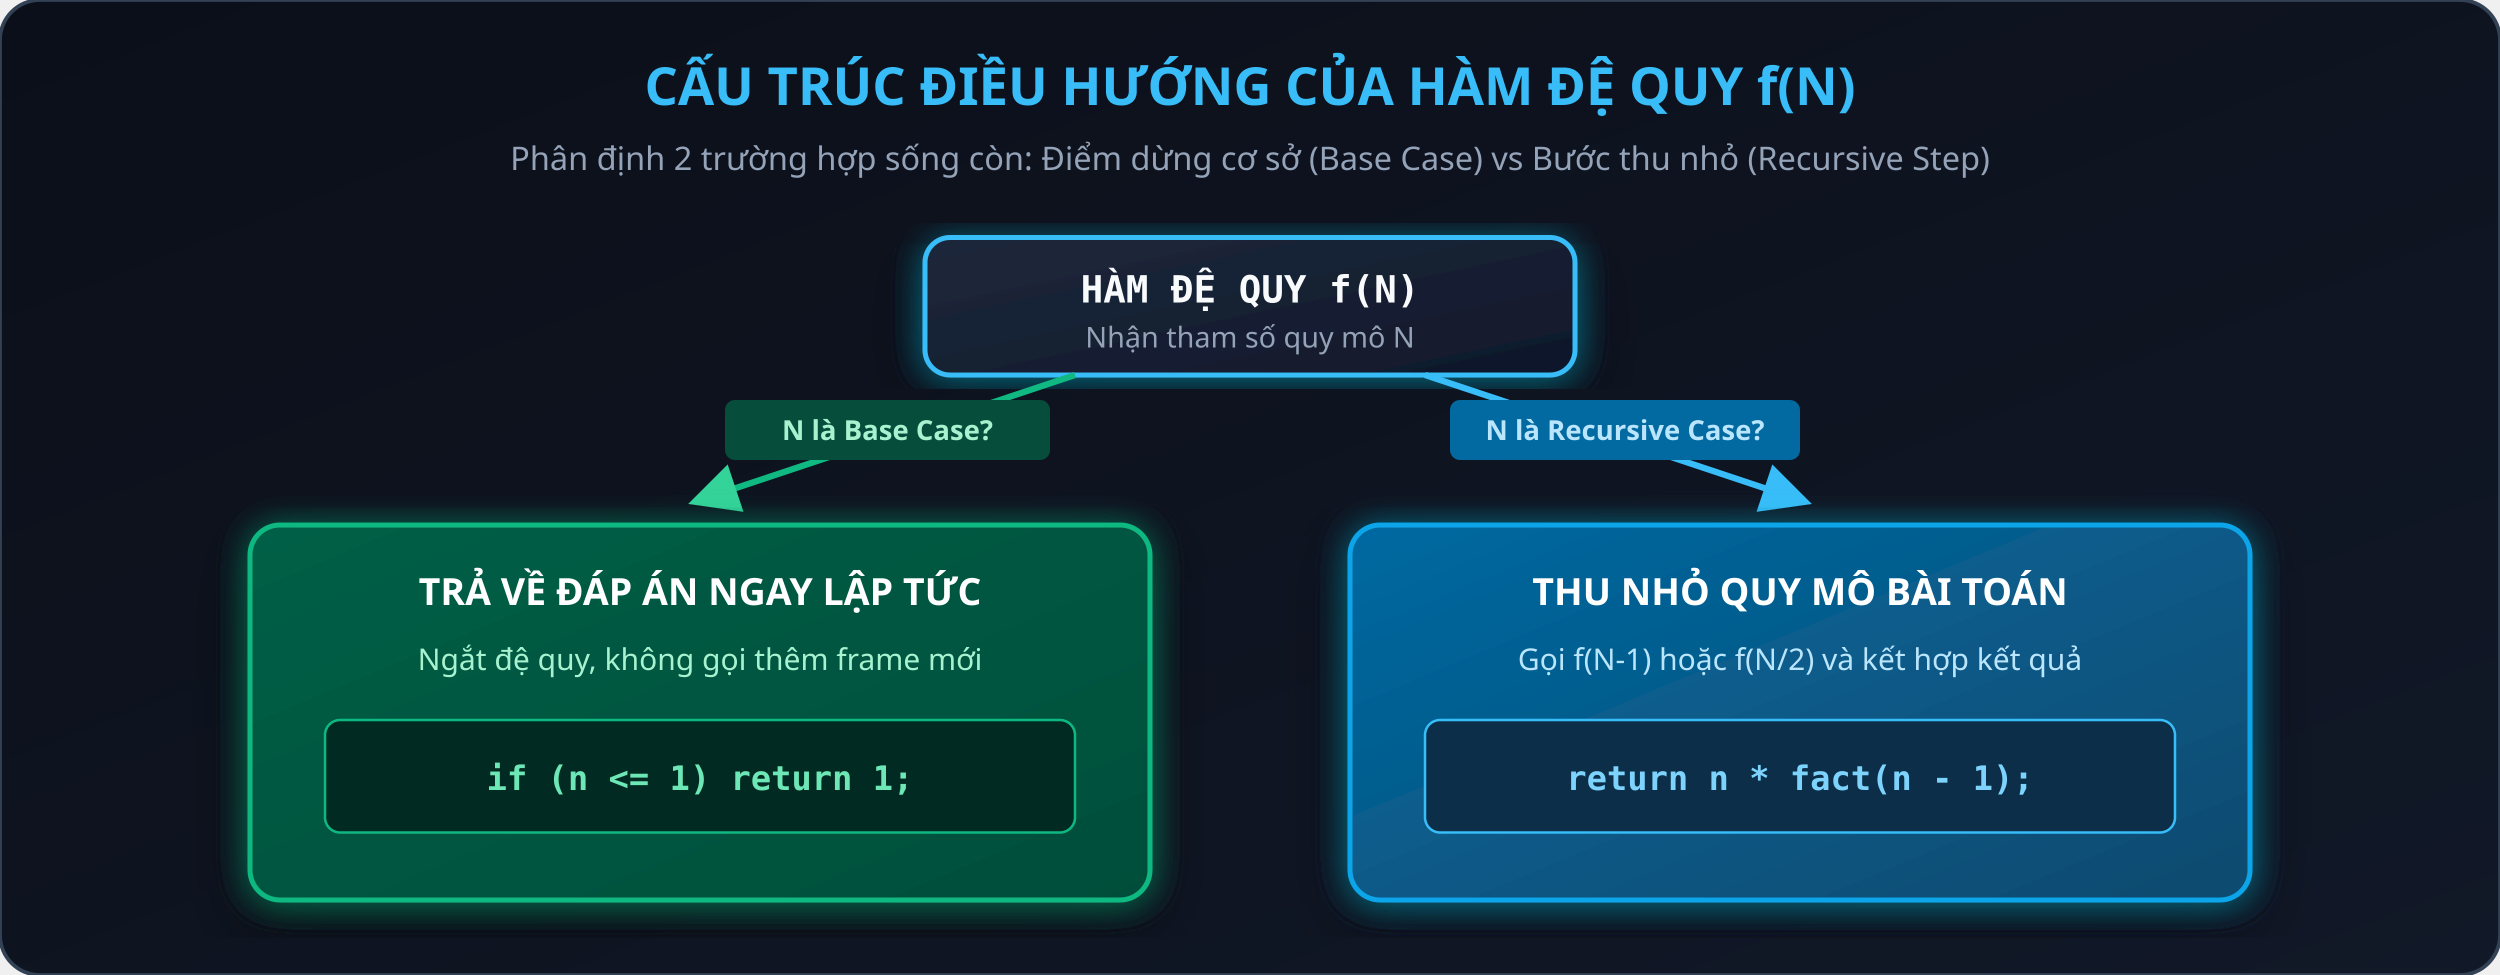
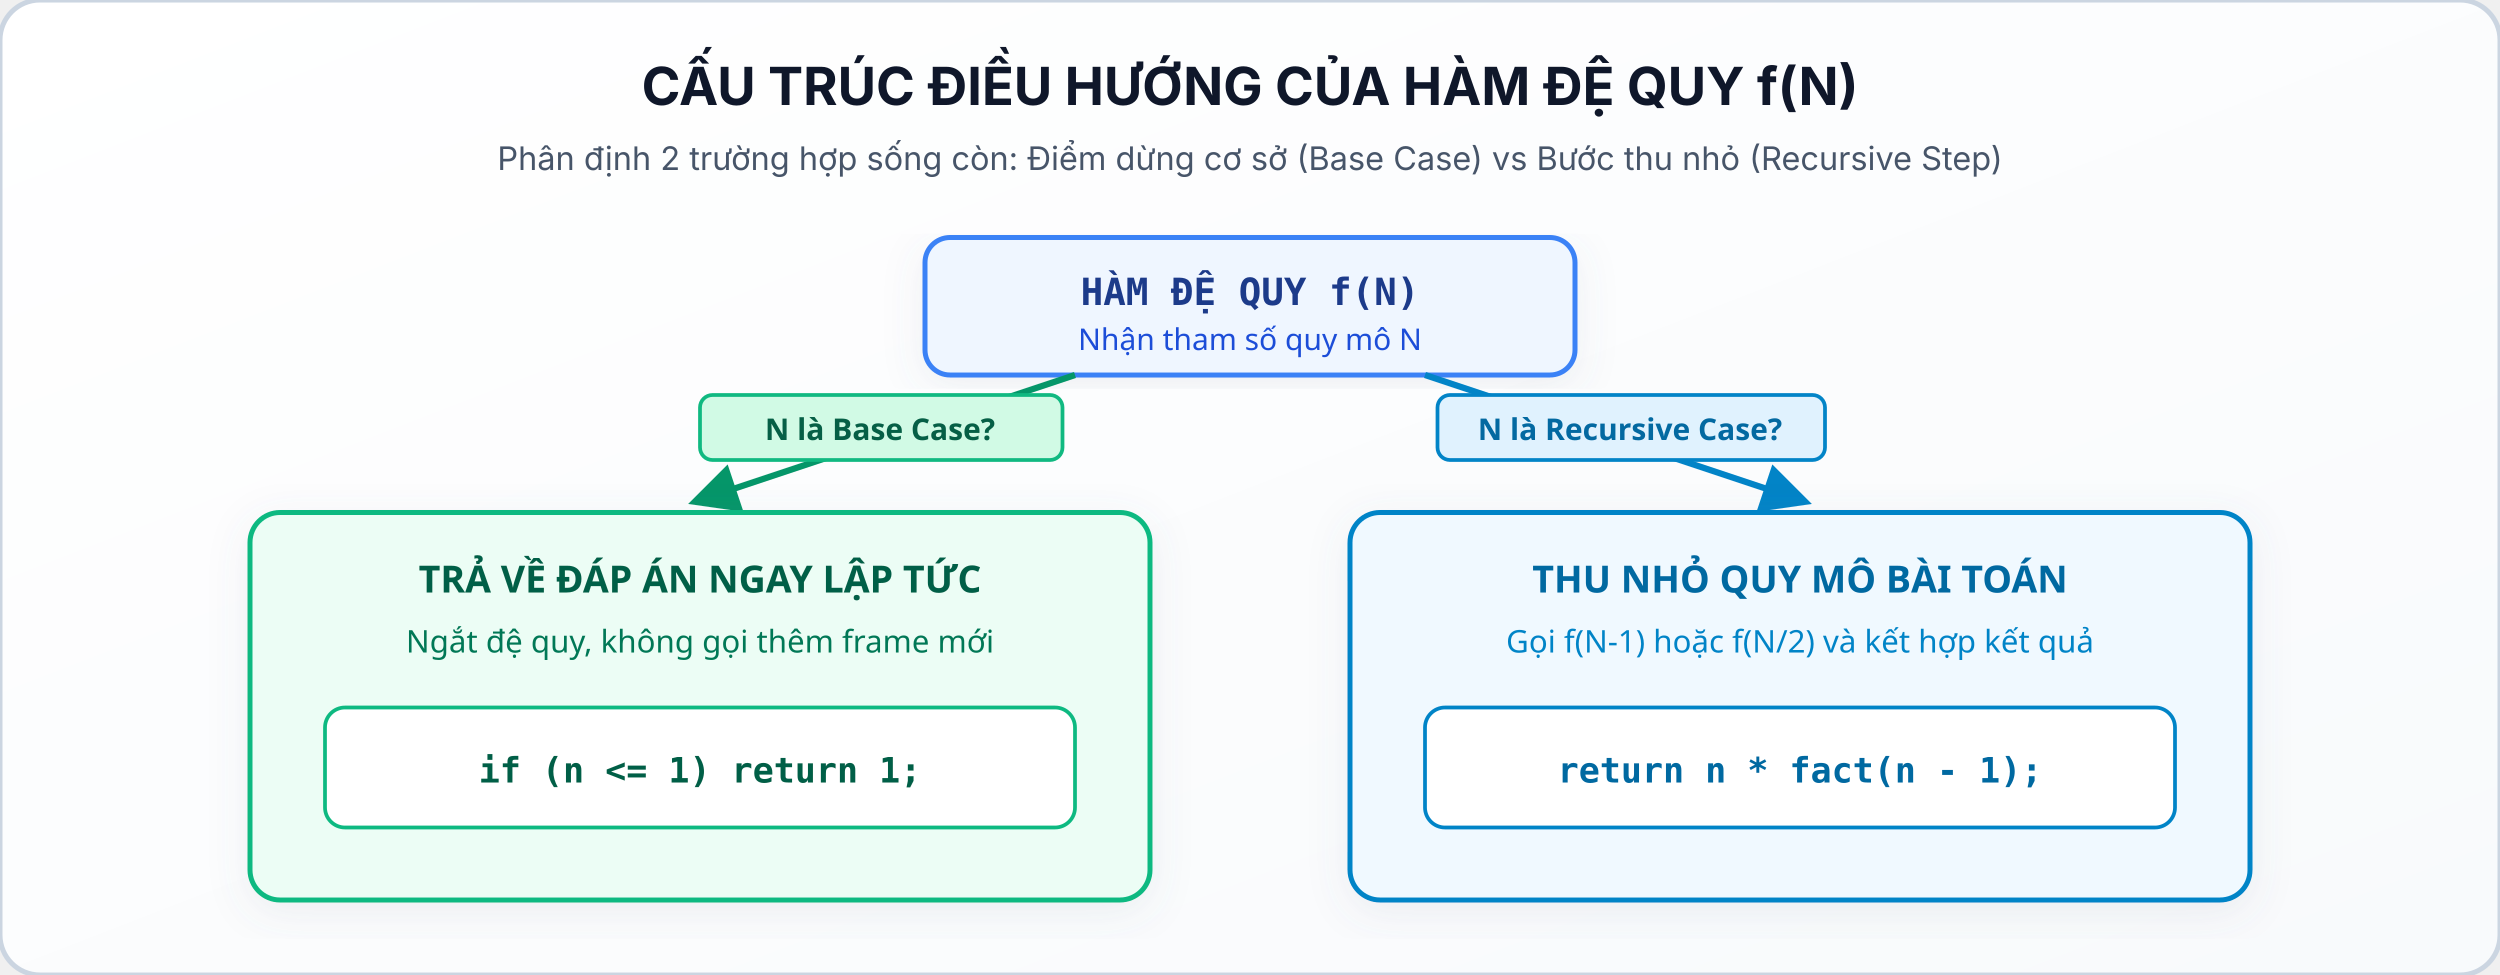
<svg xmlns="http://www.w3.org/2000/svg" viewBox="0 0 1000 390" width="100%" height="100%">
  <defs>
    <linearGradient id="bgGrad" x1="0%" y1="0%" x2="100%" y2="100%">
-       <stop offset="0%" stop-color="#0b0f19" />
-       <stop offset="100%" stop-color="#111827" />
+       <stop offset="0%" stop-color="#FFFFFF" />
+       <stop offset="100%" stop-color="#F8FAFC" />
    </linearGradient>
-     <linearGradient id="blueCard" x1="0%" y1="0%" x2="100%" y2="100%">
-       <stop offset="0%" stop-color="#1e293b" />
-       <stop offset="100%" stop-color="#0f172a" />
-     </linearGradient>
-     <linearGradient id="cyanCard" x1="0%" y1="0%" x2="100%" y2="100%">
-       <stop offset="0%" stop-color="#0369a1" />
-       <stop offset="100%" stop-color="#0c4a6e" />
-     </linearGradient>
-     <linearGradient id="greenCard" x1="0%" y1="0%" x2="100%" y2="100%">
-       <stop offset="0%" stop-color="#065f46" />
-       <stop offset="100%" stop-color="#064e3b" />
-     </linearGradient>
-     <linearGradient id="purpleCard" x1="0%" y1="0%" x2="100%" y2="100%">
-       <stop offset="0%" stop-color="#581c87" />
-       <stop offset="100%" stop-color="#3b0764" />
-     </linearGradient>
-     <linearGradient id="redCard" x1="0%" y1="0%" x2="100%" y2="100%">
-       <stop offset="0%" stop-color="#991b1b" />
-       <stop offset="100%" stop-color="#7f1d1d" />
-     </linearGradient>
-     <linearGradient id="amberCard" x1="0%" y1="0%" x2="100%" y2="100%">
-       <stop offset="0%" stop-color="#9a3412" />
-       <stop offset="100%" stop-color="#7c2d12" />
-     </linearGradient>
-     <filter id="glowCyan" x="-20%" y="-20%" width="140%" height="140%">
-       <feDropShadow dx="0" dy="0" stdDeviation="6" flood-color="#06b6d4" flood-opacity="0.4" />
-     </filter>
-     <filter id="glowGreen" x="-20%" y="-20%" width="140%" height="140%">
-       <feDropShadow dx="0" dy="0" stdDeviation="6" flood-color="#10b981" flood-opacity="0.4" />
-     </filter>
-     <filter id="glowAmber" x="-20%" y="-20%" width="140%" height="140%">
-       <feDropShadow dx="0" dy="0" stdDeviation="6" flood-color="#f59e0b" flood-opacity="0.4" />
-     </filter>
-     <filter id="glowPurple" x="-20%" y="-20%" width="140%" height="140%">
-       <feDropShadow dx="0" dy="0" stdDeviation="6" flood-color="#a855f7" flood-opacity="0.4" />
-     </filter>
    <filter id="cardShadow" x="-10%" y="-10%" width="120%" height="120%">
-       <feDropShadow dx="0" dy="8" stdDeviation="12" flood-color="#000000" flood-opacity="0.6" />
+       <feDropShadow dx="0" dy="4" stdDeviation="8" flood-color="#64748B" flood-opacity="0.1" />
    </filter>
    <marker id="arrowCyan" markerWidth="8" markerHeight="8" refX="6" refY="4" orient="auto">
-       <path d="M 0 0 L 8 4 L 0 8 Z" fill="#38bdf8" />
+       <path d="M 0 0 L 8 4 L 0 8 Z" fill="#0284C7" />
    </marker>
    <marker id="arrowGreen" markerWidth="8" markerHeight="8" refX="6" refY="4" orient="auto">
-       <path d="M 0 0 L 8 4 L 0 8 Z" fill="#34d399" />
-     </marker>
-     <marker id="arrowAmber" markerWidth="8" markerHeight="8" refX="6" refY="4" orient="auto">
-       <path d="M 0 0 L 8 4 L 0 8 Z" fill="#fbbf24" />
-     </marker>
-     <marker id="arrowPurple" markerWidth="8" markerHeight="8" refX="6" refY="4" orient="auto">
-       <path d="M 0 0 L 8 4 L 0 8 Z" fill="#c084fc" />
+       <path d="M 0 0 L 8 4 L 0 8 Z" fill="#059669" />
    </marker>
  </defs>
-   <rect width="1000" height="390" fill="url(#bgGrad)" rx="16" />
-   <rect width="1000" height="390" fill="none" stroke="#334155" stroke-width="1.5" rx="16" />
-   <text x="500" y="42" fill="#38bdf8" font-family="system-ui, sans-serif" font-size="21" font-weight="bold" text-anchor="middle">CẤU TRÚC ĐIỀU HƯỚNG CỦA HÀM ĐỆ QUY f(N)</text>
-   <text x="500" y="68" fill="#94a3b8" font-family="system-ui, sans-serif" font-size="13" text-anchor="middle">Phân định 2 trường hợp sống còn: Điểm dừng cơ sở (Base Case) vs Bước thu nhỏ (Recursive Step)</text>
+   <rect width="1000" height="390" fill="url(#bgGrad)" stroke="#CBD5E1" stroke-width="2" rx="16" />
+   <text x="500" y="42" fill="#0F172A" font-family="system-ui, -apple-system, sans-serif" font-size="21" font-weight="bold" text-anchor="middle">CẤU TRÚC ĐIỀU HƯỚNG CỦA HÀM ĐỆ QUY f(N)</text>
+   <text x="500" y="68" fill="#475569" font-family="system-ui, -apple-system, sans-serif" font-size="13" text-anchor="middle">Phân định 2 trường hợp sống còn: Điểm dừng cơ sở (Base Case) vs Bước thu nhỏ (Recursive Step)</text>
  <g transform="translate(370, 95)" filter="url(#cardShadow)">
-     <rect width="260" height="55" rx="10" fill="url(#blueCard)" stroke="#38bdf8" stroke-width="2" filter="url(#glowCyan)" />
-     <text x="130" y="26" fill="#f8fafc" font-family="monospace" font-size="15" font-weight="bold" text-anchor="middle">HÀM ĐỆ QUY f(N)</text>
-     <text x="130" y="44" fill="#94a3b8" font-family="system-ui, sans-serif" font-size="11.5" text-anchor="middle">Nhận tham số quy mô N</text>
+     <rect width="260" height="55" rx="10" fill="#EFF6FF" stroke="#3B82F6" stroke-width="2" />
+     <text x="130" y="27" fill="#1E3A8A" font-family="monospace" font-size="15" font-weight="bold" text-anchor="middle">HÀM ĐỆ QUY f(N)</text>
+     <text x="130" y="45" fill="#1D4ED8" font-family="system-ui, sans-serif" font-size="12" font-weight="500" text-anchor="middle">Nhận tham số quy mô N</text>
  </g>
-   <path d="M 430 150 L 280 200" fill="none" stroke="#10b981" stroke-width="2.5" marker-end="url(#arrowGreen)" />
-   <rect x="290" y="160" width="130" height="24" rx="4" fill="#064e3b" />
-   <text x="355" y="176" fill="#a7f3d0" font-family="system-ui, sans-serif" font-size="11" font-weight="bold" text-anchor="middle">N là Base Case?</text>
-   <path d="M 570 150 L 720 200" fill="none" stroke="#38bdf8" stroke-width="2.5" marker-end="url(#arrowCyan)" />
-   <rect x="580" y="160" width="140" height="24" rx="4" fill="#0369a1" />
-   <text x="650" y="176" fill="#bae6fd" font-family="system-ui, sans-serif" font-size="11" font-weight="bold" text-anchor="middle">N là Recursive Case?</text>
-   <g transform="translate(100, 210)" filter="url(#cardShadow)">
-     <rect width="360" height="150" rx="12" fill="url(#greenCard)" stroke="#10b981" stroke-width="2" filter="url(#glowGreen)" />
-     <text x="180" y="32" fill="#ffffff" font-family="system-ui, sans-serif" font-size="15" font-weight="bold" text-anchor="middle">TRẢ VỀ ĐÁP ÁN NGAY LẬP TỨC</text>
-     <text x="180" y="58" fill="#a7f3d0" font-family="system-ui, sans-serif" font-size="12" text-anchor="middle">Ngắt đệ quy, không gọi thêm frame mới</text>
-     <rect x="30" y="78" width="300" height="45" rx="6" fill="#022c22" stroke="#10b981" />
-     <text x="180" y="106" fill="#6ee7b7" font-family="monospace" font-size="13.5" font-weight="bold" text-anchor="middle">if (n &lt;= 1) return 1;</text>
+   <path d="M 430 150 L 280 200" fill="none" stroke="#059669" stroke-width="2.5" marker-end="url(#arrowGreen)" />
+   <rect x="280" y="158" width="145" height="26" rx="5" fill="#D1FAE5" stroke="#10B981" stroke-width="1.5" />
+   <text x="352" y="176" fill="#065F46" font-family="system-ui, sans-serif" font-size="12" font-weight="bold" text-anchor="middle">N là Base Case?</text>
+   <path d="M 570 150 L 720 200" fill="none" stroke="#0284C7" stroke-width="2.5" marker-end="url(#arrowCyan)" />
+   <rect x="575" y="158" width="155" height="26" rx="5" fill="#E0F2FE" stroke="#0284C7" stroke-width="1.5" />
+   <text x="652" y="176" fill="#0369A1" font-family="system-ui, sans-serif" font-size="12" font-weight="bold" text-anchor="middle">N là Recursive Case?</text>
+   <g transform="translate(100, 205)" filter="url(#cardShadow)">
+     <rect width="360" height="155" rx="12" fill="#ECFDF5" stroke="#10B981" stroke-width="2" />
+     <text x="180" y="32" fill="#065F46" font-family="system-ui, sans-serif" font-size="15" font-weight="bold" text-anchor="middle">TRẢ VỀ ĐÁP ÁN NGAY LẬP TỨC</text>
+     <text x="180" y="56" fill="#047857" font-family="system-ui, sans-serif" font-size="12.5" font-weight="500" text-anchor="middle">Ngắt đệ quy, không gọi thêm frame mới</text>
+     <rect x="30" y="78" width="300" height="48" rx="8" fill="#FFFFFF" stroke="#10B981" stroke-width="1.5" />
+     <text x="180" y="108" fill="#065F46" font-family="monospace" font-size="14" font-weight="bold" text-anchor="middle">if (n &lt;= 1) return 1;</text>
  </g>
-   <g transform="translate(540, 210)" filter="url(#cardShadow)">
-     <rect width="360" height="150" rx="12" fill="url(#cyanCard)" stroke="#0ea5e9" stroke-width="2" filter="url(#glowCyan)" />
-     <text x="180" y="32" fill="#ffffff" font-family="system-ui, sans-serif" font-size="15" font-weight="bold" text-anchor="middle">THU NHỎ QUY MÔ BÀI TOÁN</text>
-     <text x="180" y="58" fill="#bae6fd" font-family="system-ui, sans-serif" font-size="12" text-anchor="middle">Gọi f(N-1) hoặc f(N/2) và kết hợp kết quả</text>
-     <rect x="30" y="78" width="300" height="45" rx="6" fill="#082f49" stroke="#38bdf8" />
-     <text x="180" y="106" fill="#7dd3fc" font-family="monospace" font-size="13.5" font-weight="bold" text-anchor="middle">return n * fact(n - 1);</text>
+   <g transform="translate(540, 205)" filter="url(#cardShadow)">
+     <rect width="360" height="155" rx="12" fill="#F0F9FF" stroke="#0284C7" stroke-width="2" />
+     <text x="180" y="32" fill="#0369A1" font-family="system-ui, sans-serif" font-size="15" font-weight="bold" text-anchor="middle">THU NHỎ QUY MÔ BÀI TOÁN</text>
+     <text x="180" y="56" fill="#0284C7" font-family="system-ui, sans-serif" font-size="12.5" font-weight="500" text-anchor="middle">Gọi f(N-1) hoặc f(N/2) và kết hợp kết quả</text>
+     <rect x="30" y="78" width="300" height="48" rx="8" fill="#FFFFFF" stroke="#0284C7" stroke-width="1.5" />
+     <text x="180" y="108" fill="#0369A1" font-family="monospace" font-size="14" font-weight="bold" text-anchor="middle">return n * fact(n - 1);</text>
  </g>
</svg>
